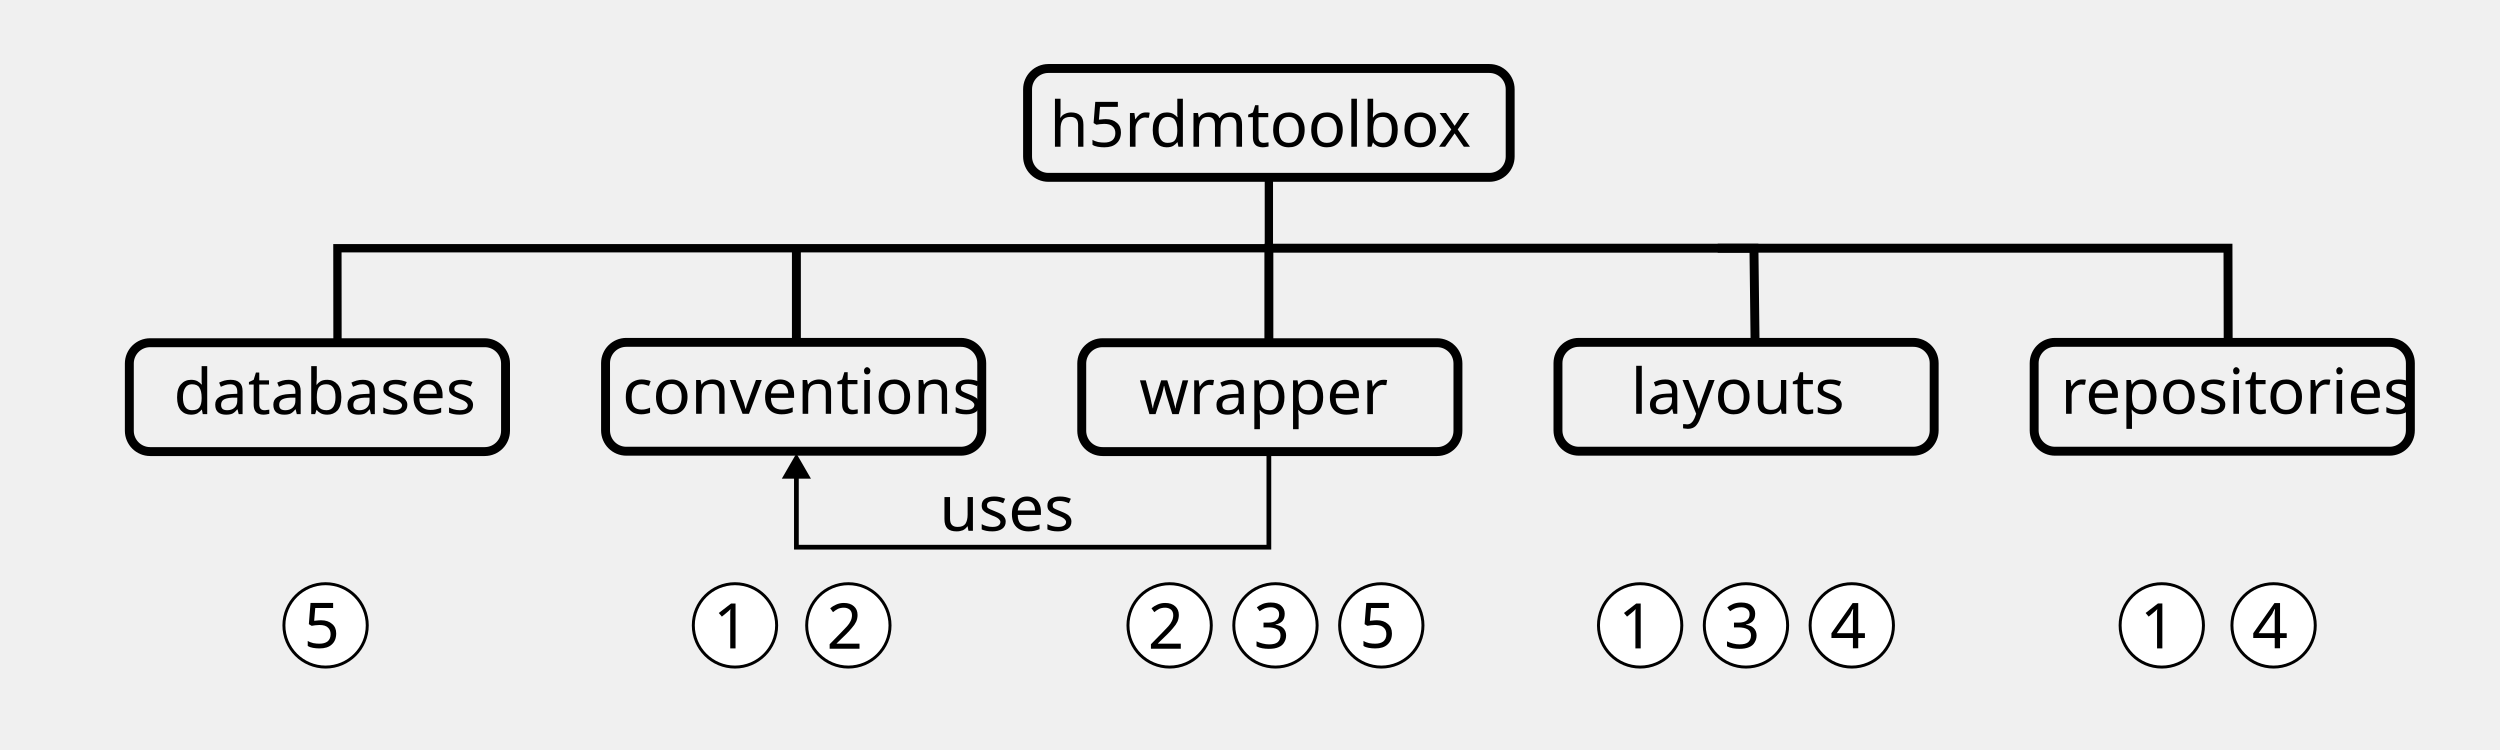
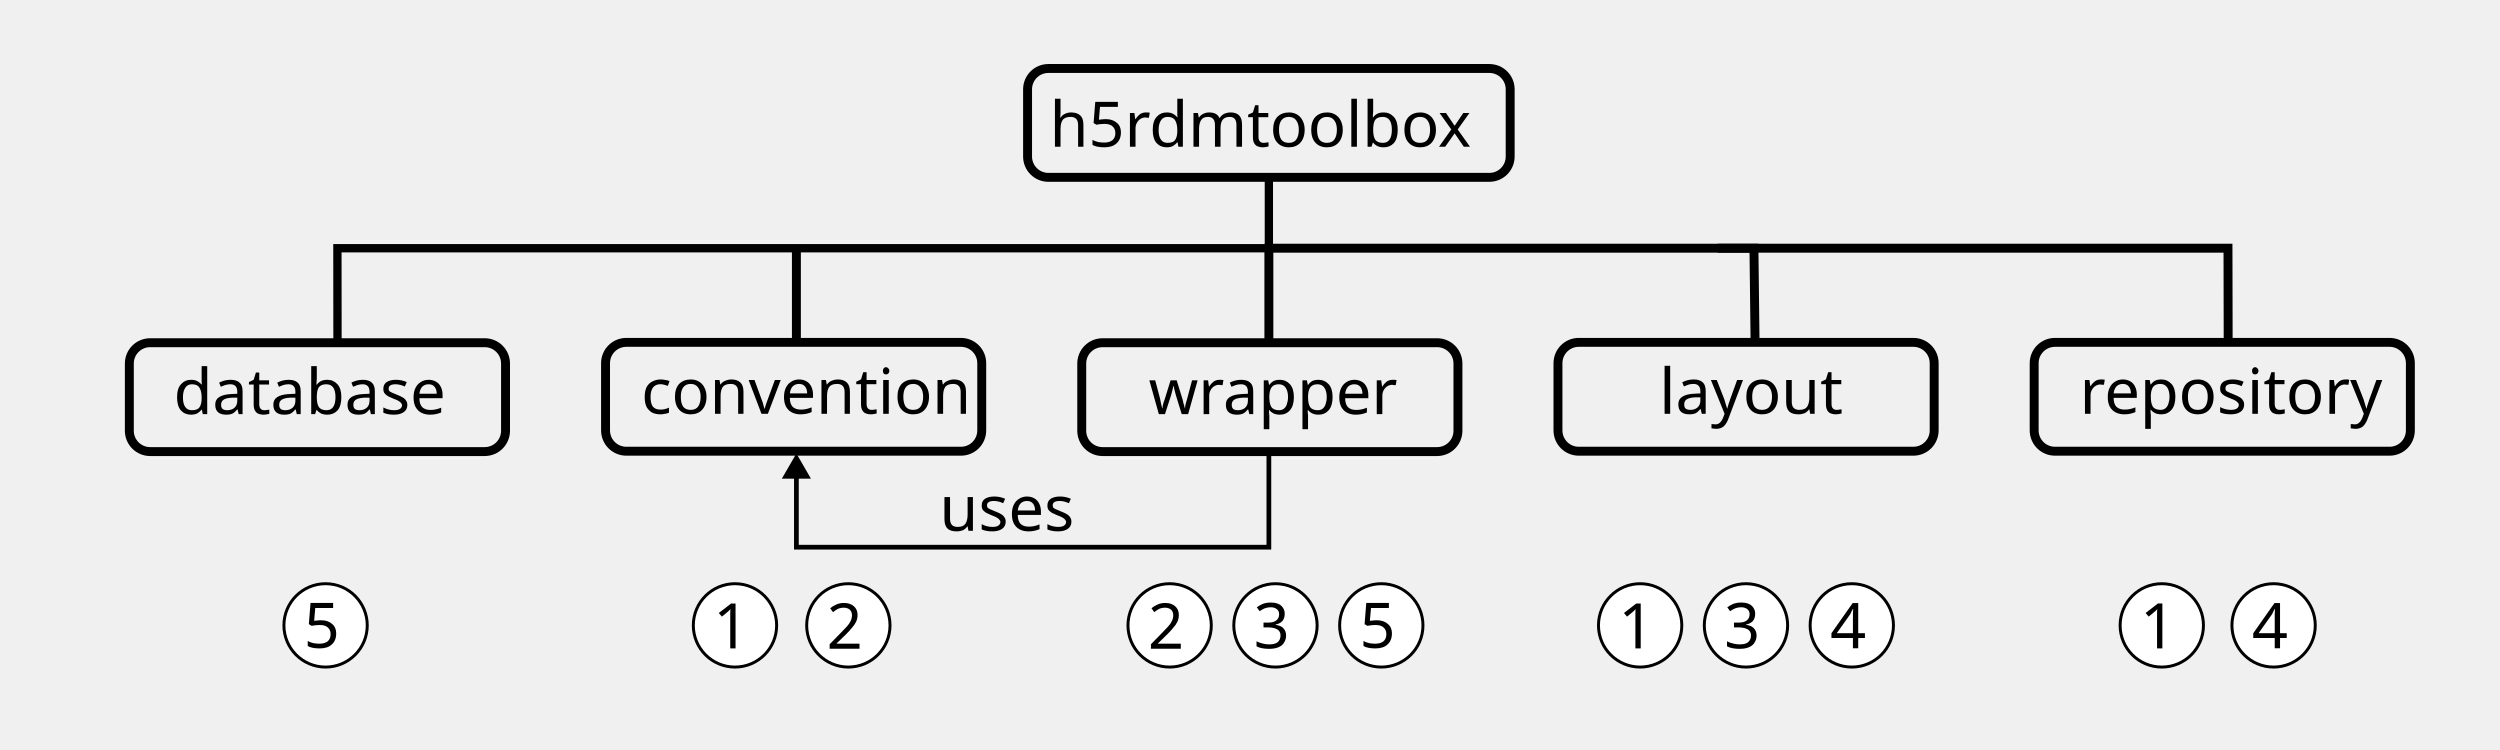
<svg xmlns="http://www.w3.org/2000/svg" width="140mm" height="42mm" viewBox="0 0 140 42" version="1.1" id="svg1">
  <defs id="defs1">
    <marker style="overflow:visible" id="Triangle" refX="0" refY="0" orient="auto-start-reverse" markerWidth="1" markerHeight="1" viewBox="0 0 1 1" preserveAspectRatio="xMidYMid">
      <path transform="scale(0.5)" style="fill:context-stroke;fill-rule:evenodd;stroke:context-stroke;stroke-width:1pt" d="M 5.77,0 -2.88,5 V -5 Z" id="path135" />
    </marker>
  </defs>
  <g id="layer1" transform="translate(-12.66516,-2.914405)">
    <text xml:space="preserve" style="font-size:3.528px;line-height:1.25;font-family:sans-serif;stroke-width:0.265" x="71.447" y="11.136" id="text1-8">
      <tspan id="tspan1-4" style="stroke-width:0.265" x="71.447" y="11.136">h5rdmtoolbox</tspan>
    </text>
    <g id="g9" style="stroke-width:0.5;stroke-dasharray:none" transform="translate(62.82182,3.605285)">
-       <text xml:space="preserve" style="font-size:3.528px;line-height:1.25;font-family:sans-serif;stroke-width:0.5;stroke-dasharray:none" x="13.648" y="22.5" id="text1">
-         <tspan id="tspan1" style="stroke-width:0.5;stroke-dasharray:none" x="13.648" y="22.5">wrapper</tspan>
+       <text xml:space="preserve" style="font-size:3.528px;line-height:1.25;font-family:sans-serif;stroke-width:0.5;stroke-dasharray:none" x="14.177" y="22.5" id="text1">
+         <tspan id="tspan1" style="stroke-width:0.5;stroke-dasharray:none" x="14.177" y="22.5">wrapper</tspan>
      </text>
      <rect style="fill:none;stroke:#000000;stroke-width:0.5;stroke-linecap:square;stroke-linejoin:round;stroke-dasharray:none;stroke-dashoffset:0" id="rect1" width="21.067" height="6.096" x="10.421" y="18.501" ry="1.165" />
    </g>
    <g id="g10" style="stroke-width:0.5;stroke-dasharray:none" transform="translate(9.166496,3.58589)">
-       <text xml:space="preserve" style="font-size:3.528px;line-height:1.25;font-family:sans-serif;stroke-width:0.5;stroke-dasharray:none" x="38.355" y="22.5" id="text1-2">
-         <tspan id="tspan1-5" style="stroke-width:0.5;stroke-dasharray:none" x="38.355" y="22.5">conventions</tspan>
+       <text xml:space="preserve" style="font-size:3.528px;line-height:1.25;font-family:sans-serif;stroke-width:0.5;stroke-dasharray:none" x="39.413" y="22.5" id="text1-2">
+         <tspan id="tspan1-5" style="stroke-width:0.5;stroke-dasharray:none" x="39.413" y="22.5">convention</tspan>
      </text>
      <rect style="fill:none;stroke:#000000;stroke-width:0.5;stroke-linecap:square;stroke-linejoin:round;stroke-dasharray:none;stroke-dashoffset:0" id="rect2" width="21.067" height="6.096" x="37.409" y="18.501" ry="1.165" />
    </g>
    <g id="g11" style="stroke-width:0.5;stroke-dasharray:none" transform="translate(-45.54719,3.605285)">
      <text xml:space="preserve" style="font-size:3.528px;line-height:1.25;font-family:sans-serif;stroke-width:0.5;stroke-dasharray:none" x="67.941" y="22.5" id="text1-2-3">
-         <tspan id="tspan1-5-8" style="stroke-width:0.5;stroke-dasharray:none" x="67.941" y="22.5">databases</tspan>
+         <tspan id="tspan1-5-8" style="stroke-width:0.5;stroke-dasharray:none" x="67.941" y="22.5">database</tspan>
      </text>
      <rect style="fill:none;stroke:#000000;stroke-width:0.5;stroke-linecap:square;stroke-linejoin:round;stroke-dasharray:none;stroke-dashoffset:0" id="rect3" width="21.067" height="6.096" x="65.455" y="18.501" ry="1.165" />
    </g>
    <g id="g12" style="stroke-width:0.5;stroke-dasharray:none" transform="translate(9.585504,3.58589)">
-       <text xml:space="preserve" style="font-size:3.528px;line-height:1.25;font-family:sans-serif;stroke-width:0.5;stroke-dasharray:none" x="94.412" y="22.5" id="text1-2-7">
-         <tspan id="tspan1-5-7" style="stroke-width:0.5;stroke-dasharray:none" x="94.412" y="22.5">layouts</tspan>
+       <text xml:space="preserve" style="font-size:3.528px;line-height:1.25;font-family:sans-serif;stroke-width:0.5;stroke-dasharray:none" x="95.999" y="22.5" id="text1-2-7">
+         <tspan id="tspan1-5-7" style="stroke-width:0.5;stroke-dasharray:none" x="95.999" y="22.5">layout</tspan>
      </text>
      <rect style="fill:none;stroke:#000000;stroke-width:0.5;stroke-linecap:square;stroke-linejoin:round;stroke-dasharray:none;stroke-dashoffset:0" id="rect4" width="21.067" height="6.096" x="90.326" y="18.501" ry="1.165" />
    </g>
    <g id="g13" style="stroke-width:0.5;stroke-dasharray:none" transform="translate(9.274532,3.58589)">
-       <text xml:space="preserve" style="font-size:3.528px;line-height:1.25;font-family:sans-serif;stroke-width:0.5;stroke-dasharray:none" x="118.793" y="22.5" id="text1-2-7-3">
-         <tspan id="tspan1-5-7-8" style="stroke-width:0.5;stroke-dasharray:none" x="118.793" y="22.5">repositories</tspan>
+       <text xml:space="preserve" style="font-size:3.528px;line-height:1.25;font-family:sans-serif;stroke-width:0.5;stroke-dasharray:none" x="119.851" y="22.5" id="text1-2-7-3">
+         <tspan id="tspan1-5-7-8" style="stroke-width:0.5;stroke-dasharray:none" x="119.851" y="22.5">repository</tspan>
      </text>
      <rect style="fill:none;stroke:#000000;stroke-width:0.5;stroke-linecap:square;stroke-linejoin:round;stroke-dasharray:none;stroke-dashoffset:0" id="rect5" width="21.067" height="6.096" x="117.304" y="18.501" ry="1.165" />
    </g>
    <path style="fill:none;stroke:#000000;stroke-width:0.265px;stroke-linecap:butt;stroke-linejoin:miter;stroke-opacity:1;marker-end:url(#Triangle)" d="M 83.722,28.183 V 33.557 H 57.263 v -4.307" id="path5" />
    <text xml:space="preserve" style="font-size:3.528px;line-height:1.25;font-family:sans-serif;stroke-width:0.265" x="65.273" y="32.637" id="text5">
      <tspan id="tspan5" style="stroke-width:0.265" x="65.273" y="32.637">uses</tspan>
    </text>
    <rect style="fill:none;stroke:#000000;stroke-width:0.5;stroke-linecap:square;stroke-linejoin:round;stroke-dasharray:none;stroke-dashoffset:0" id="rect6" width="27.026" height="6.096" x="70.209" y="6.75" ry="1.165" />
    <path style="fill:none;stroke:#000000;stroke-width:0.465;stroke-linecap:butt;stroke-linejoin:miter;stroke-dasharray:none;stroke-opacity:1" d="m 83.722,12.846 v 3.969 H 31.56 l 0.005,5.292" id="path6" />
    <path style="fill:none;stroke:#000000;stroke-width:0.5;stroke-linecap:butt;stroke-linejoin:miter;stroke-dasharray:none;stroke-opacity:1" d="M 57.263,22.107 V 16.815" id="path7" />
    <path style="fill:none;stroke:#000000;stroke-width:0.5;stroke-linecap:butt;stroke-linejoin:miter;stroke-dasharray:none;stroke-opacity:1" d="m 83.722,22.107 v -5.292 h 27.164 l 0.063,5.292" id="path8" />
    <path style="fill:none;stroke:#000000;stroke-width:0.5;stroke-linecap:butt;stroke-linejoin:miter;stroke-dasharray:none;stroke-opacity:1" d="m 108.857,16.815 h 28.575 l 0.011,5.292" id="path9" />
    <ellipse style="display:inline;fill:#ffffff;fill-opacity:1;stroke:#000000;stroke-width:0.333;stroke-linecap:square;stroke-dasharray:none;stroke-opacity:1;paint-order:markers stroke fill" id="path1-1-6-9" cx="53.824" cy="37.936" rx="2.25" ry="2.251" />
    <text xml:space="preserve" style="font-size:3.528px;line-height:1.25;font-family:sans-serif;display:inline;stroke-width:0.265" x="52.606" y="39.223" id="text1-7-1-6">
      <tspan id="tspan1-6-0-9" style="font-size:3.528px;stroke-width:0.265" x="52.606" y="39.223">1</tspan>
    </text>
    <g id="g20" transform="translate(2.116667,-1.703793)">
      <ellipse style="display:inline;fill:#ffffff;fill-opacity:1;stroke:#000000;stroke-width:0.333;stroke-linecap:square;stroke-dasharray:none;stroke-opacity:1;paint-order:markers stroke fill" id="path1-1-6-9-6" cx="131.609" cy="39.64" rx="2.25" ry="2.251" />
      <text xml:space="preserve" style="font-size:3.528px;line-height:1.25;font-family:sans-serif;display:inline;stroke-width:0.265" x="130.391" y="40.927" id="text1-7-1-6-1">
        <tspan id="tspan1-6-0-9-9" style="font-size:3.528px;stroke-width:0.265" x="130.391" y="40.927">1</tspan>
      </text>
    </g>
    <g id="g17" transform="translate(-0.5059175)">
      <ellipse style="display:inline;fill:#ffffff;fill-opacity:1;stroke:#000000;stroke-width:0.333;stroke-linecap:square;stroke-dasharray:none;stroke-opacity:1;paint-order:markers stroke fill" id="path1-1-6-9-7" cx="105.019" cy="37.936" rx="2.25" ry="2.251" />
      <text xml:space="preserve" style="font-size:3.528px;line-height:1.25;font-family:sans-serif;display:inline;stroke-width:0.265" x="103.801" y="39.223" id="text1-7-1-6-4">
        <tspan id="tspan1-6-0-9-5" style="font-size:3.528px;stroke-width:0.265" x="103.801" y="39.223">1</tspan>
      </text>
    </g>
    <g id="g14" transform="translate(-1.058333)">
      <ellipse style="display:inline;fill:#ffffff;fill-opacity:1;stroke:#000000;stroke-width:0.333;stroke-linecap:square;stroke-dasharray:none;stroke-opacity:1;paint-order:markers stroke fill" id="path1-1-6-7" cx="79.223" cy="37.936" rx="2.25" ry="2.251" />
      <text xml:space="preserve" style="font-size:3.528px;line-height:1.25;font-family:sans-serif;display:inline;stroke-width:0.265" x="78.005" y="39.245" id="text1-7-1-60">
        <tspan id="tspan1-6-0-3" style="font-size:3.528px;stroke-width:0.265" x="78.005" y="39.245">2</tspan>
      </text>
    </g>
    <g id="g15" transform="translate(-1.761848)">
      <ellipse style="display:inline;fill:#ffffff;fill-opacity:1;stroke:#000000;stroke-width:0.333;stroke-linecap:square;stroke-dasharray:none;stroke-opacity:1;paint-order:markers stroke fill" id="path1-1-6-4" cx="85.853" cy="37.936" rx="2.25" ry="2.251" />
      <text xml:space="preserve" style="font-size:3.528px;line-height:1.25;font-family:sans-serif;display:inline;stroke-width:0.265" x="84.635" y="39.219" id="text1-7-1-3">
        <tspan id="tspan1-6-0-6" style="font-size:3.528px;stroke-width:0.265" x="84.635" y="39.219">3</tspan>
      </text>
    </g>
    <g id="g18" transform="translate(-2.368818)">
      <ellipse style="display:inline;fill:#ffffff;fill-opacity:1;stroke:#000000;stroke-width:0.333;stroke-linecap:square;stroke-dasharray:none;stroke-opacity:1;paint-order:markers stroke fill" id="path1-1-6-4-3" cx="112.808" cy="37.936" rx="2.25" ry="2.251" />
      <text xml:space="preserve" style="font-size:3.528px;line-height:1.25;font-family:sans-serif;display:inline;stroke-width:0.265" x="111.59" y="39.219" id="text1-7-1-3-1">
        <tspan id="tspan1-6-0-6-3" style="font-size:3.528px;stroke-width:0.265" x="111.59" y="39.219">3</tspan>
      </text>
    </g>
    <g id="g21" transform="translate(2.116667)">
      <ellipse style="display:inline;fill:#ffffff;fill-opacity:1;stroke:#000000;stroke-width:0.333;stroke-linecap:square;stroke-dasharray:none;stroke-opacity:1;paint-order:markers stroke fill" id="path1-1-6-3" cx="137.87" cy="37.936" rx="2.25" ry="2.251" />
      <text xml:space="preserve" style="font-size:3.528px;line-height:1.25;font-family:sans-serif;display:inline;stroke-width:0.265" x="136.652" y="39.219" id="text1-7-1-4">
        <tspan id="tspan1-6-0-5" style="font-size:3.528px;stroke-width:0.265" x="136.652" y="39.219">4</tspan>
      </text>
    </g>
    <g id="g19" transform="translate(-2.778295)">
      <ellipse style="display:inline;fill:#ffffff;fill-opacity:1;stroke:#000000;stroke-width:0.333;stroke-linecap:square;stroke-dasharray:none;stroke-opacity:1;paint-order:markers stroke fill" id="path1-1-6-3-6" cx="119.144" cy="37.936" rx="2.25" ry="2.251" />
      <text xml:space="preserve" style="font-size:3.528px;line-height:1.25;font-family:sans-serif;display:inline;stroke-width:0.265" x="117.926" y="39.219" id="text1-7-1-4-6">
        <tspan id="tspan1-6-0-5-8" style="font-size:3.528px;stroke-width:0.265" x="117.926" y="39.219">4</tspan>
      </text>
    </g>
    <ellipse style="display:inline;fill:#ffffff;fill-opacity:1;stroke:#000000;stroke-width:0.333;stroke-linecap:square;stroke-dasharray:none;stroke-opacity:1;paint-order:markers stroke fill" id="path1-1-6" cx="30.898" cy="37.936" rx="2.25" ry="2.251" />
    <text xml:space="preserve" style="font-size:3.528px;line-height:1.25;font-family:sans-serif;display:inline;stroke-width:0.265" x="29.68" y="39.192" id="text1-7-1">
      <tspan id="tspan1-6-0" style="font-size:3.528px;stroke-width:0.265" x="29.68" y="39.192">5</tspan>
    </text>
    <g id="g16" transform="translate(-1.058333)">
      <ellipse style="display:inline;fill:#ffffff;fill-opacity:1;stroke:#000000;stroke-width:0.333;stroke-linecap:square;stroke-dasharray:none;stroke-opacity:1;paint-order:markers stroke fill" id="path1-1-6-75" cx="91.076" cy="37.936" rx="2.25" ry="2.251" />
      <text xml:space="preserve" style="font-size:3.528px;line-height:1.25;font-family:sans-serif;display:inline;stroke-width:0.265" x="89.858" y="39.192" id="text1-7-1-7">
        <tspan id="tspan1-6-0-91" style="font-size:3.528px;stroke-width:0.265" x="89.858" y="39.192">5</tspan>
      </text>
    </g>
    <g id="g22" transform="translate(-19.05)">
      <ellipse style="display:inline;fill:#ffffff;fill-opacity:1;stroke:#000000;stroke-width:0.333;stroke-linecap:square;stroke-dasharray:none;stroke-opacity:1;paint-order:markers stroke fill" id="ellipse21" cx="79.223" cy="37.936" rx="2.25" ry="2.251" />
      <text xml:space="preserve" style="font-size:3.528px;line-height:1.25;font-family:sans-serif;display:inline;stroke-width:0.265" x="78.005" y="39.245" id="text21">
        <tspan id="tspan21" style="font-size:3.528px;stroke-width:0.265" x="78.005" y="39.245">2</tspan>
      </text>
    </g>
  </g>
</svg>
